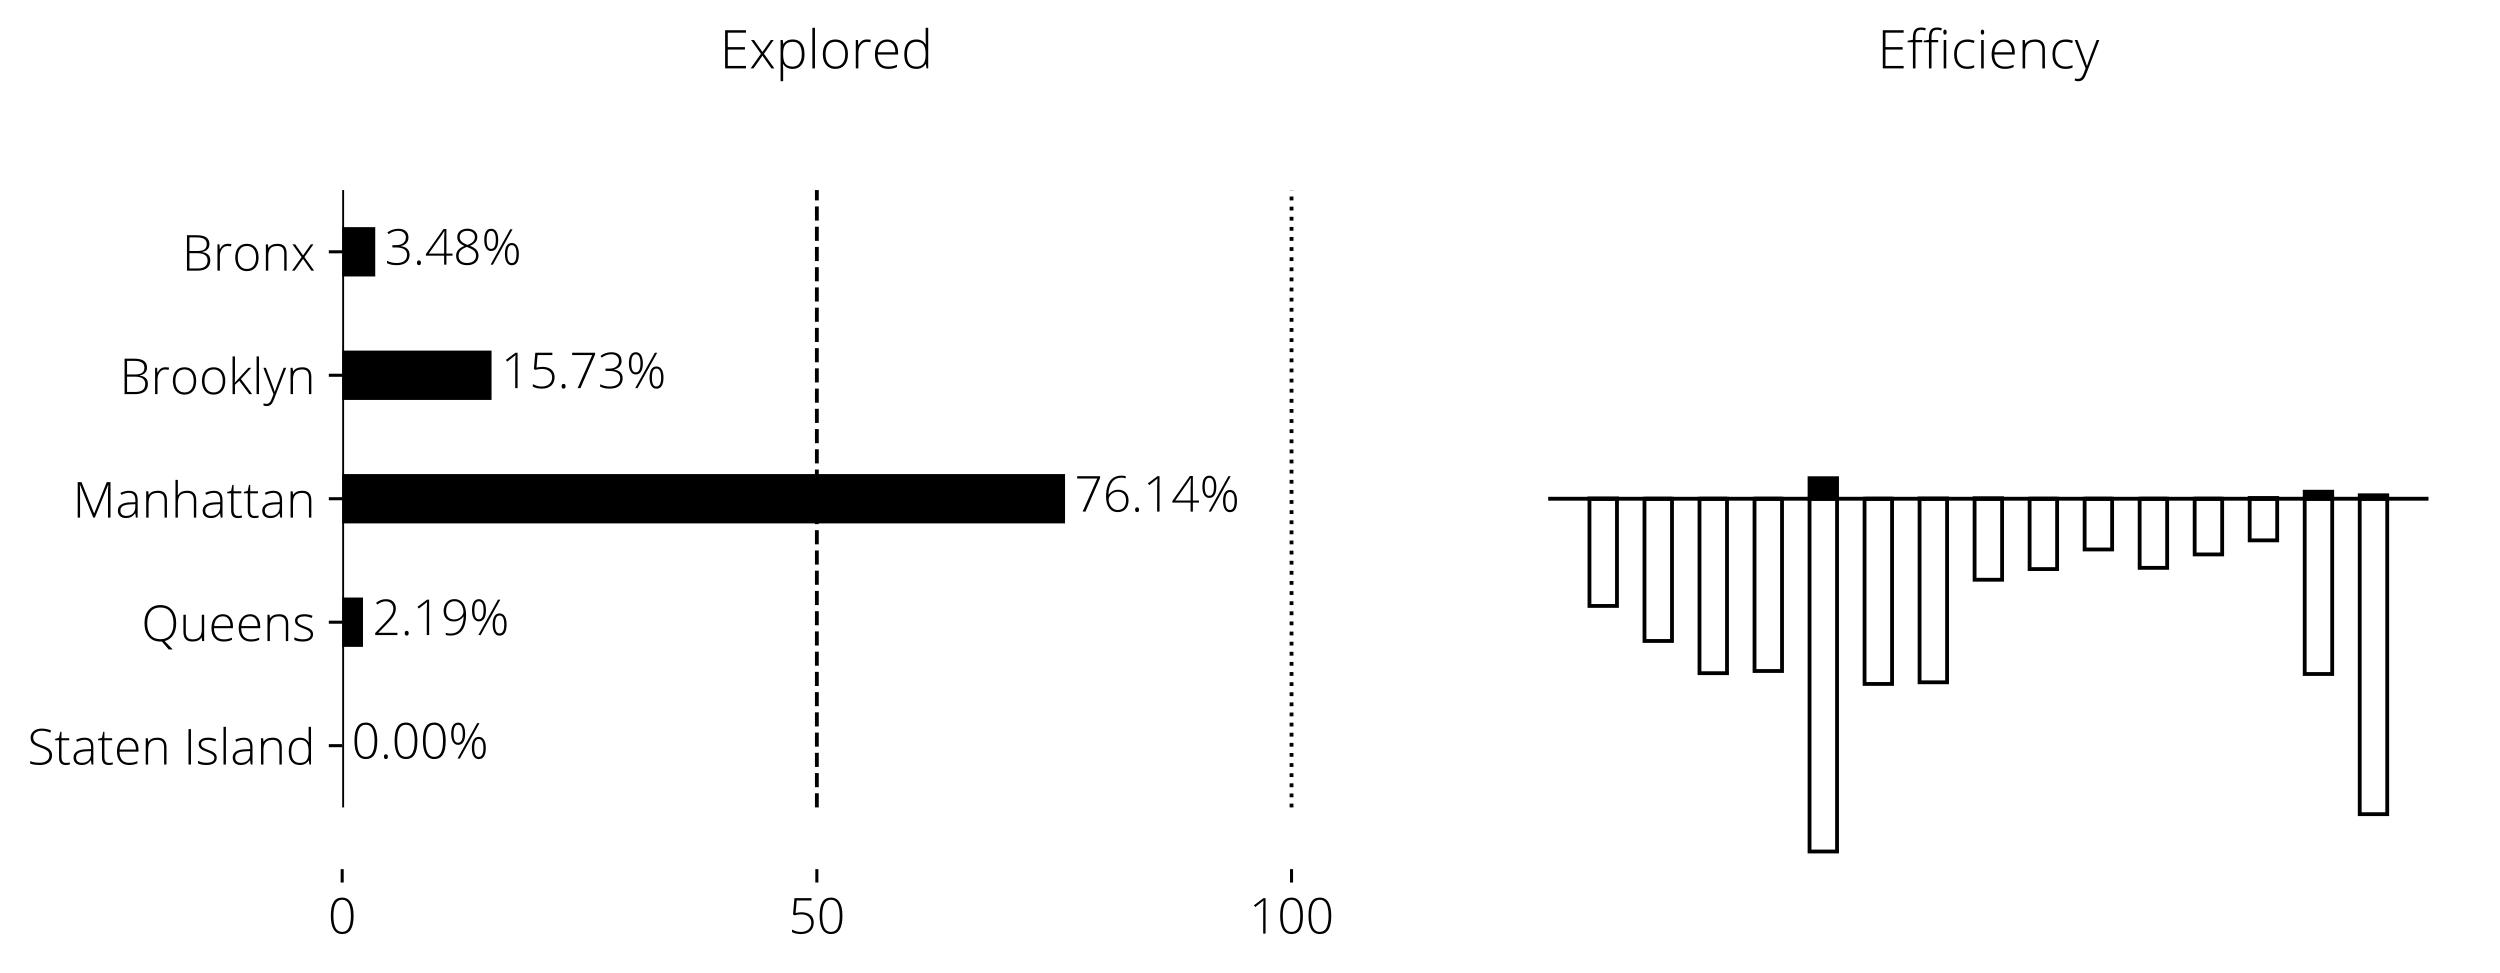
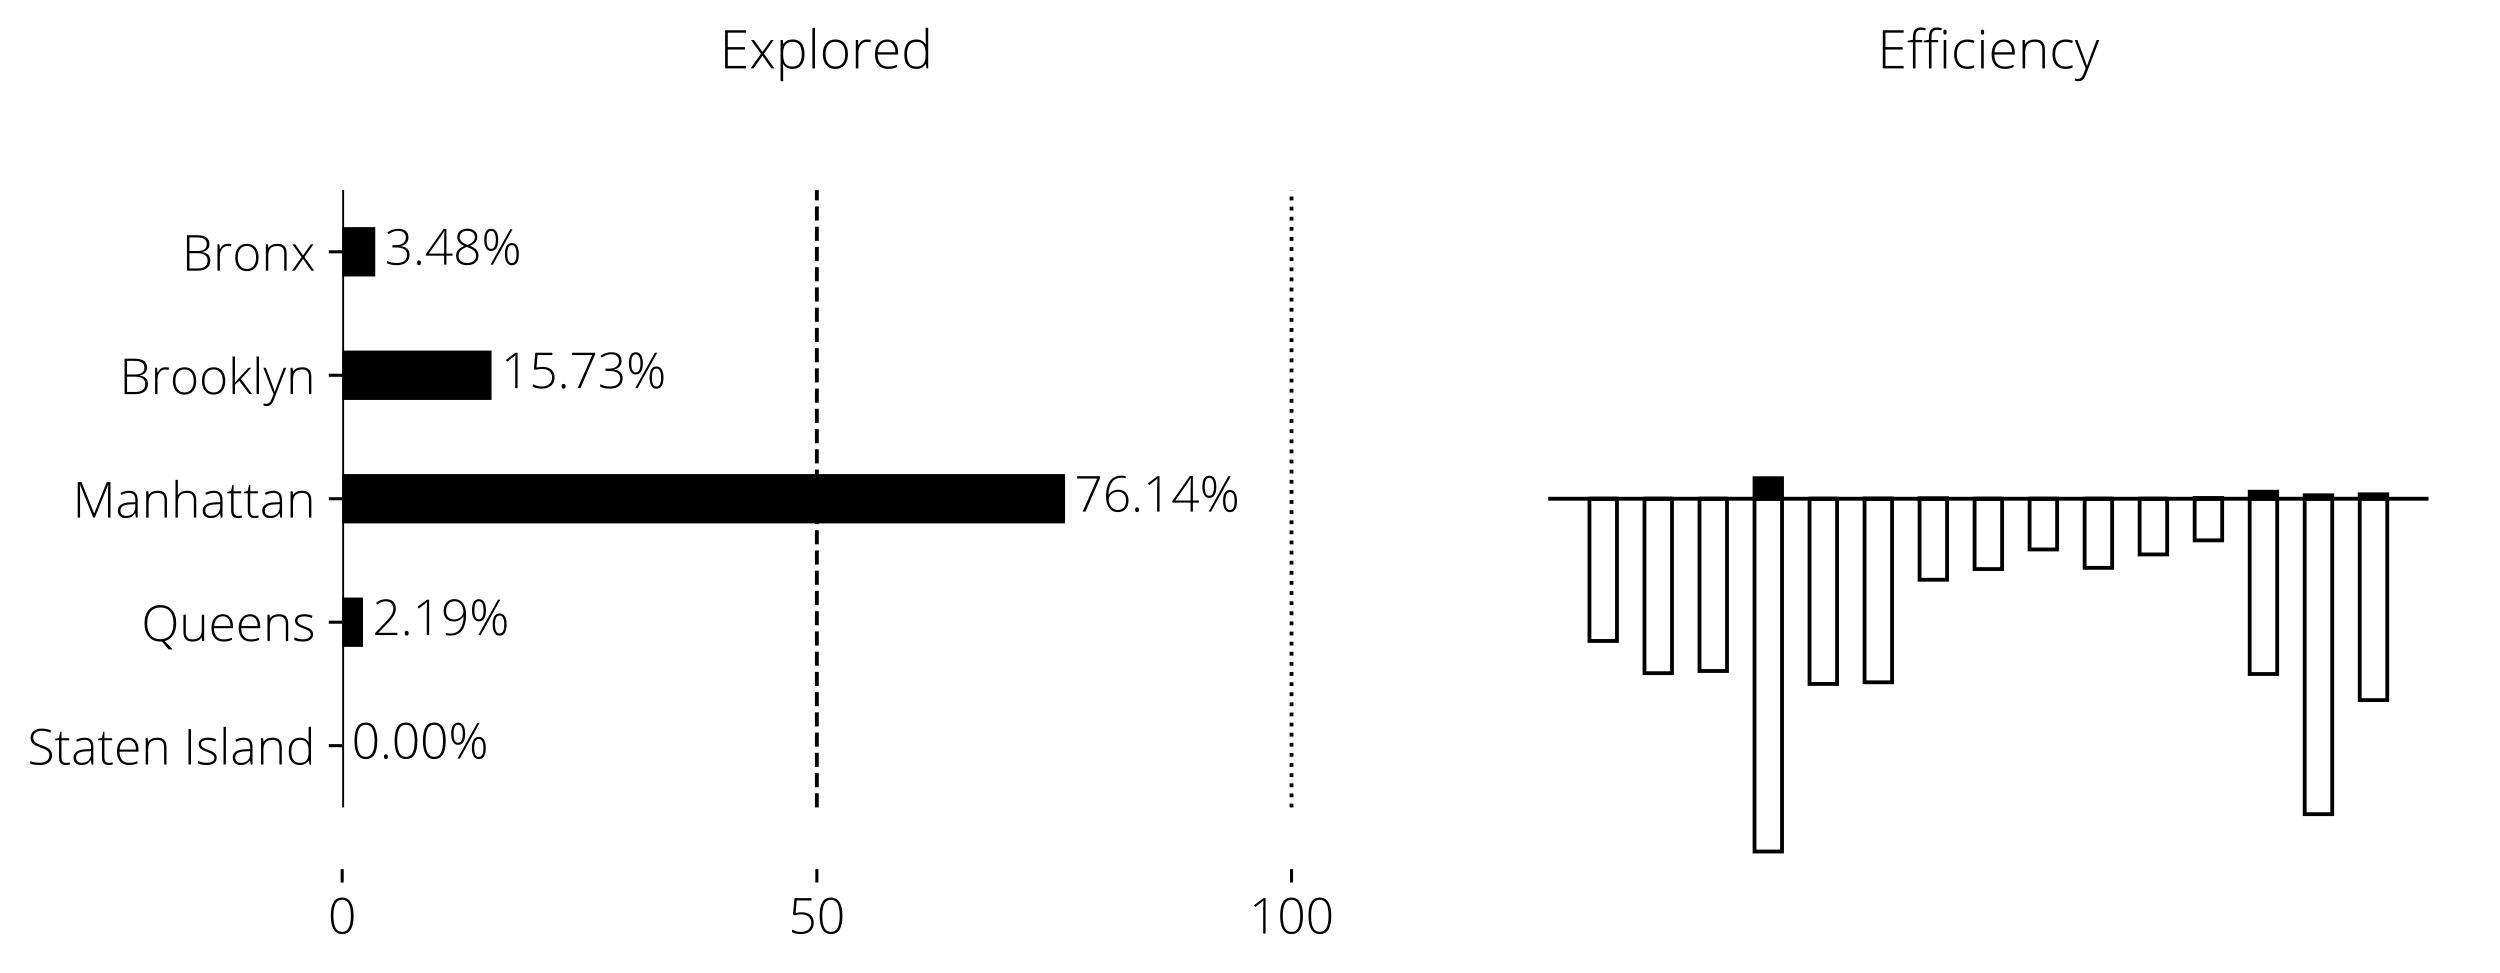
<svg xmlns="http://www.w3.org/2000/svg" xmlns:xlink="http://www.w3.org/1999/xlink" width="654.828pt" height="254.856pt" viewBox="0 0 654.828 254.856" version="1.1">
  <defs>
    <style type="text/css">*{stroke-linejoin: round; stroke-linecap: butt}</style>
  </defs>
  <g id="figure_1">
    <g id="patch_1">
      <path d="M 0 254.856  L 654.828 254.856  L 654.828 0  L 0 0  z " style="fill: #ffffff" />
    </g>
    <g id="axes_1">
      <g id="patch_2">
        <path d="M 89.628 227.654  L 343.265 227.654  L 343.265 33.614  L 89.628 33.614  L 89.628 227.654  z " style="fill: none" />
      </g>
      <g id="patch_3">
-         <path d="M 89.628 201.782  L 89.628 201.782  L 89.628 188.846  L 89.628 188.846  z " clip-path="url(#pae22fd25ea)" />
+         <path d="M 89.628 201.782  L 89.628 201.782  L 89.628 188.846  L 89.628 188.846  z " clip-path="url(#pd39566f7cb)" />
      </g>
      <g id="patch_4">
-         <path d="M 89.628 169.442  L 95.077 169.442  L 95.077 156.506  L 89.628 156.506  z " clip-path="url(#pae22fd25ea)" />
+         <path d="M 89.628 169.442  L 95.077 169.442  L 95.077 156.506  L 89.628 156.506  z " clip-path="url(#pd39566f7cb)" />
      </g>
      <g id="patch_5">
-         <path d="M 89.628 137.102  L 278.967 137.102  L 278.967 124.166  L 89.628 124.166  z " clip-path="url(#pae22fd25ea)" />
+         <path d="M 89.628 137.102  L 278.967 137.102  L 278.967 124.166  L 89.628 124.166  z " clip-path="url(#pd39566f7cb)" />
      </g>
      <g id="patch_6">
-         <path d="M 89.628 104.762  L 128.753 104.762  L 128.753 91.826  L 89.628 91.826  z " clip-path="url(#pae22fd25ea)" />
+         <path d="M 89.628 104.762  L 128.753 104.762  L 128.753 91.826  L 89.628 91.826  z " clip-path="url(#pd39566f7cb)" />
      </g>
      <g id="patch_7">
-         <path d="M 89.628 72.422  L 98.287 72.422  L 98.287 59.486  L 89.628 59.486  z " clip-path="url(#pae22fd25ea)" />
+         <path d="M 89.628 72.422  L 98.287 72.422  L 98.287 59.486  L 89.628 59.486  z " clip-path="url(#pd39566f7cb)" />
      </g>
      <g id="matplotlib.axis_1">
        <g id="xtick_1">
          <g id="line2d_1">
            <defs>
-               <path id="m6c4ba4d6b8" d="M 0 0  L 0 3.5  " style="stroke: #000000; stroke-width: 0.8" />
+               <path id="m002155ffa2" d="M 0 0  L 0 3.5  " style="stroke: #000000; stroke-width: 0.8" />
            </defs>
            <g>
-               <use xlink:href="#m6c4ba4d6b8" x="89.628" y="227.654" style="stroke: #000000; stroke-width: 0.8" />
+               <use xlink:href="#m002155ffa2" x="89.628" y="227.654" style="stroke: #000000; stroke-width: 0.8" />
            </g>
          </g>
          <g id="text_1">
            <g transform="translate(85.91836 244.5322) scale(0.13 -0.13)">
              <defs>
                <path id="OpenSans-Light-30" d="M 3297 2297  Q 3297 1094 2930 515  Q 2563 -63 1819 -63  Q 1103 -63 731 532  Q 359 1128 359 2297  Q 359 3491 720 4066  Q 1081 4641 1819 4641  Q 2541 4641 2919 4045  Q 3297 3450 3297 2297  z M 697 2297  Q 697 1234 975 726  Q 1253 219 1819 219  Q 2409 219 2679 744  Q 2950 1269 2950 2297  Q 2950 3309 2679 3834  Q 2409 4359 1819 4359  Q 1228 4359 962 3834  Q 697 3309 697 2297  z " transform="scale(0.015625)" />
              </defs>
              <use xlink:href="#OpenSans-Light-30" />
            </g>
          </g>
        </g>
        <g id="xtick_2">
          <g id="line2d_2">
            <g>
-               <use xlink:href="#m6c4ba4d6b8" x="213.96" y="227.654" style="stroke: #000000; stroke-width: 0.8" />
+               <use xlink:href="#m002155ffa2" x="213.96" y="227.654" style="stroke: #000000; stroke-width: 0.8" />
            </g>
          </g>
          <g id="text_2">
            <g transform="translate(206.5398 244.5322) scale(0.13 -0.13)">
              <defs>
                <path id="OpenSans-Light-35" d="M 1678 2747  Q 2409 2747 2829 2394  Q 3250 2041 3250 1422  Q 3250 719 2812 328  Q 2375 -63 1606 -63  Q 1266 -63 959 4  Q 653 72 447 197  L 447 519  Q 784 347 1046 280  Q 1309 213 1606 213  Q 2206 213 2568 530  Q 2931 847 2931 1388  Q 2931 1897 2578 2187  Q 2225 2478 1619 2478  Q 1213 2478 769 2356  L 581 2478  L 763 4569  L 2963 4569  L 2963 4269  L 1056 4269  L 916 2656  Q 1403 2747 1678 2747  z " transform="scale(0.015625)" />
              </defs>
              <use xlink:href="#OpenSans-Light-35" />
              <use xlink:href="#OpenSans-Light-30" x="57.08" />
            </g>
          </g>
        </g>
        <g id="xtick_3">
          <g id="line2d_3">
            <g>
-               <use xlink:href="#m6c4ba4d6b8" x="338.292" y="227.654" style="stroke: #000000; stroke-width: 0.8" />
+               <use xlink:href="#m002155ffa2" x="338.292" y="227.654" style="stroke: #000000; stroke-width: 0.8" />
            </g>
          </g>
          <g id="text_3">
            <g transform="translate(327.1613 244.5322) scale(0.13 -0.13)">
              <defs>
                <path id="OpenSans-Light-31" d="M 2131 0  L 1825 0  L 1825 3328  Q 1825 3781 1863 4269  Q 1816 4222 1766 4178  Q 1716 4134 800 3419  L 622 3641  L 1863 4569  L 2131 4569  L 2131 0  z " transform="scale(0.015625)" />
              </defs>
              <use xlink:href="#OpenSans-Light-31" />
              <use xlink:href="#OpenSans-Light-30" x="57.08" />
              <use xlink:href="#OpenSans-Light-30" x="114.16" />
            </g>
          </g>
        </g>
      </g>
      <g id="matplotlib.axis_2">
        <g id="ytick_1">
          <g id="line2d_4">
            <defs>
-               <path id="mdbd33f1c77" d="M 0 0  L -3.5 0  " style="stroke: #000000; stroke-width: 0.8" />
+               <path id="m4d8a919280" d="M 0 0  L -3.5 0  " style="stroke: #000000; stroke-width: 0.8" />
            </defs>
            <g>
-               <use xlink:href="#mdbd33f1c77" x="89.628" y="195.314" style="stroke: #000000; stroke-width: 0.8" />
+               <use xlink:href="#m4d8a919280" x="89.628" y="195.314" style="stroke: #000000; stroke-width: 0.8" />
            </g>
          </g>
          <g id="text_4">
            <g transform="translate(7.2 200.2532) scale(0.13 -0.13)">
              <defs>
                <path id="OpenSans-Light-53" d="M 3169 1178  Q 3169 606 2748 271  Q 2328 -63 1631 -63  Q 794 -63 347 122  L 347 441  Q 841 231 1606 231  Q 2169 231 2498 489  Q 2828 747 2828 1166  Q 2828 1425 2718 1595  Q 2609 1766 2362 1906  Q 2116 2047 1638 2209  Q 938 2450 670 2729  Q 403 3009 403 3475  Q 403 3988 804 4311  Q 1206 4634 1838 4634  Q 2481 4634 3047 4391  L 2931 4116  Q 2363 4353 1844 4353  Q 1338 4353 1038 4118  Q 738 3884 738 3481  Q 738 3228 830 3065  Q 922 2903 1131 2773  Q 1341 2644 1850 2463  Q 2384 2278 2653 2104  Q 2922 1931 3045 1711  Q 3169 1491 3169 1178  z " transform="scale(0.015625)" />
                <path id="OpenSans-Light-74" d="M 1466 213  Q 1759 213 1978 263  L 1978 13  Q 1753 -63 1459 -63  Q 1009 -63 795 178  Q 581 419 581 934  L 581 3128  L 78 3128  L 78 3309  L 581 3450  L 738 4219  L 897 4219  L 897 3397  L 1894 3397  L 1894 3128  L 897 3128  L 897 978  Q 897 588 1034 400  Q 1172 213 1466 213  z " transform="scale(0.015625)" />
                <path id="OpenSans-Light-61" d="M 2631 0  L 2553 538  L 2528 538  Q 2272 209 2001 73  Q 1731 -63 1363 -63  Q 863 -63 584 193  Q 306 450 306 903  Q 306 1400 720 1675  Q 1134 1950 1919 1966  L 2566 1984  L 2566 2209  Q 2566 2694 2369 2941  Q 2172 3188 1734 3188  Q 1263 3188 756 2925  L 641 3194  Q 1200 3456 1747 3456  Q 2306 3456 2582 3165  Q 2859 2875 2859 2259  L 2859 0  L 2631 0  z M 1381 219  Q 1925 219 2239 530  Q 2553 841 2553 1394  L 2553 1728  L 1959 1703  Q 1244 1669 939 1480  Q 634 1291 634 891  Q 634 572 829 395  Q 1025 219 1381 219  z " transform="scale(0.015625)" />
                <path id="OpenSans-Light-65" d="M 1941 -63  Q 1200 -63 786 393  Q 372 850 372 1672  Q 372 2484 772 2973  Q 1172 3463 1850 3463  Q 2450 3463 2797 3044  Q 3144 2625 3144 1906  L 3144 1656  L 697 1656  Q 703 956 1023 587  Q 1344 219 1941 219  Q 2231 219 2451 259  Q 2672 300 3009 434  L 3009 153  Q 2722 28 2478 -17  Q 2234 -63 1941 -63  z M 1850 3188  Q 1359 3188 1062 2864  Q 766 2541 716 1931  L 2816 1931  Q 2816 2522 2559 2855  Q 2303 3188 1850 3188  z " transform="scale(0.015625)" />
                <path id="OpenSans-Light-6e" d="M 2938 0  L 2938 2203  Q 2938 2716 2722 2948  Q 2506 3181 2053 3181  Q 1444 3181 1161 2873  Q 878 2566 878 1875  L 878 0  L 569 0  L 569 3397  L 831 3397  L 891 2931  L 909 2931  Q 1241 3463 2088 3463  Q 3244 3463 3244 2222  L 3244 0  L 2938 0  z " transform="scale(0.015625)" />
                <path id="OpenSans-Light-20" transform="scale(0.015625)" />
                <path id="OpenSans-Light-49" d="M 647 0  L 647 4569  L 966 4569  L 966 0  L 647 0  z " transform="scale(0.015625)" />
                <path id="OpenSans-Light-73" d="M 2675 884  Q 2675 428 2328 182  Q 1981 -63 1344 -63  Q 663 -63 263 147  L 263 481  Q 775 225 1344 225  Q 1847 225 2108 392  Q 2369 559 2369 838  Q 2369 1094 2161 1269  Q 1953 1444 1478 1613  Q 969 1797 762 1930  Q 556 2063 451 2230  Q 347 2397 347 2638  Q 347 3019 667 3241  Q 988 3463 1563 3463  Q 2113 3463 2606 3256  L 2491 2975  Q 1991 3181 1563 3181  Q 1147 3181 903 3043  Q 659 2906 659 2663  Q 659 2397 848 2237  Q 1038 2078 1588 1881  Q 2047 1716 2256 1583  Q 2466 1450 2570 1281  Q 2675 1113 2675 884  z " transform="scale(0.015625)" />
                <path id="OpenSans-Light-6c" d="M 878 0  L 569 0  L 569 4863  L 878 4863  L 878 0  z " transform="scale(0.015625)" />
                <path id="OpenSans-Light-64" d="M 1813 3463  Q 2181 3463 2450 3328  Q 2719 3194 2931 2869  L 2950 2869  Q 2931 3263 2931 3641  L 2931 4863  L 3238 4863  L 3238 0  L 3034 0  L 2956 519  L 2931 519  Q 2544 -63 1819 -63  Q 1116 -63 744 375  Q 372 813 372 1650  Q 372 2531 740 2997  Q 1109 3463 1813 3463  z M 1813 3181  Q 1256 3181 976 2790  Q 697 2400 697 1656  Q 697 213 1819 213  Q 2394 213 2662 547  Q 2931 881 2931 1650  L 2931 1703  Q 2931 2491 2667 2836  Q 2403 3181 1813 3181  z " transform="scale(0.015625)" />
              </defs>
              <use xlink:href="#OpenSans-Light-53" />
              <use xlink:href="#OpenSans-Light-74" x="54.492" />
              <use xlink:href="#OpenSans-Light-61" x="87.988" />
              <use xlink:href="#OpenSans-Light-74" x="140.967" />
              <use xlink:href="#OpenSans-Light-65" x="174.463" />
              <use xlink:href="#OpenSans-Light-6e" x="229.346" />
              <use xlink:href="#OpenSans-Light-20" x="288.33" />
              <use xlink:href="#OpenSans-Light-49" x="314.307" />
              <use xlink:href="#OpenSans-Light-73" x="339.502" />
              <use xlink:href="#OpenSans-Light-6c" x="386.084" />
              <use xlink:href="#OpenSans-Light-61" x="408.691" />
              <use xlink:href="#OpenSans-Light-6e" x="461.67" />
              <use xlink:href="#OpenSans-Light-64" x="520.654" />
            </g>
          </g>
        </g>
        <g id="ytick_2">
          <g id="line2d_5">
            <g>
-               <use xlink:href="#mdbd33f1c77" x="89.628" y="162.974" style="stroke: #000000; stroke-width: 0.8" />
+               <use xlink:href="#m4d8a919280" x="89.628" y="162.974" style="stroke: #000000; stroke-width: 0.8" />
            </g>
          </g>
          <g id="text_5">
            <g transform="translate(37.03094 167.9132) scale(0.13 -0.13)">
              <defs>
                <path id="OpenSans-Light-51" d="M 4488 2291  Q 4488 1372 4094 770  Q 3700 169 3003 0  L 4044 -1088  L 3525 -1088  L 2644 -56  L 2541 -63  L 2444 -63  Q 1491 -63 947 570  Q 403 1203 403 2297  Q 403 3388 951 4014  Q 1500 4641 2450 4641  Q 3406 4641 3947 4011  Q 4488 3381 4488 2291  z M 750 2291  Q 750 1309 1187 773  Q 1625 238 2444 238  Q 3269 238 3705 769  Q 4141 1300 4141 2291  Q 4141 3278 3705 3804  Q 3269 4331 2450 4331  Q 1634 4331 1192 3800  Q 750 3269 750 2291  z " transform="scale(0.015625)" />
                <path id="OpenSans-Light-75" d="M 838 3397  L 838 1197  Q 838 684 1053 451  Q 1269 219 1722 219  Q 2328 219 2614 525  Q 2900 831 2900 1522  L 2900 3397  L 3206 3397  L 3206 0  L 2944 0  L 2888 469  L 2869 469  Q 2538 -63 1691 -63  Q 531 -63 531 1178  L 531 3397  L 838 3397  z " transform="scale(0.015625)" />
              </defs>
              <use xlink:href="#OpenSans-Light-51" />
              <use xlink:href="#OpenSans-Light-75" x="76.416" />
              <use xlink:href="#OpenSans-Light-65" x="135.4" />
              <use xlink:href="#OpenSans-Light-65" x="190.283" />
              <use xlink:href="#OpenSans-Light-6e" x="245.166" />
              <use xlink:href="#OpenSans-Light-73" x="304.15" />
            </g>
          </g>
        </g>
        <g id="ytick_3">
          <g id="line2d_6">
            <g>
-               <use xlink:href="#mdbd33f1c77" x="89.628" y="130.634" style="stroke: #000000; stroke-width: 0.8" />
+               <use xlink:href="#m4d8a919280" x="89.628" y="130.634" style="stroke: #000000; stroke-width: 0.8" />
            </g>
          </g>
          <g id="text_6">
            <g transform="translate(19.03406 135.5732) scale(0.13 -0.13)">
              <defs>
                <path id="OpenSans-Light-4d" d="M 2656 0  L 953 4219  L 928 4219  Q 953 3831 953 3425  L 953 0  L 647 0  L 647 4569  L 1141 4569  L 2759 550  L 2778 550  L 4397 4569  L 4878 4569  L 4878 0  L 4556 0  L 4556 3463  Q 4556 3825 4594 4213  L 4569 4213  L 2859 0  L 2656 0  z " transform="scale(0.015625)" />
                <path id="OpenSans-Light-68" d="M 2938 0  L 2938 2203  Q 2938 2716 2722 2948  Q 2506 3181 2053 3181  Q 1444 3181 1161 2873  Q 878 2566 878 1875  L 878 0  L 569 0  L 569 4863  L 878 4863  L 878 3316  L 863 2881  L 884 2881  Q 1075 3188 1365 3325  Q 1656 3463 2088 3463  Q 3244 3463 3244 2222  L 3244 0  L 2938 0  z " transform="scale(0.015625)" />
              </defs>
              <use xlink:href="#OpenSans-Light-4d" />
              <use xlink:href="#OpenSans-Light-61" x="86.279" />
              <use xlink:href="#OpenSans-Light-6e" x="139.258" />
              <use xlink:href="#OpenSans-Light-68" x="198.242" />
              <use xlink:href="#OpenSans-Light-61" x="257.227" />
              <use xlink:href="#OpenSans-Light-74" x="310.205" />
              <use xlink:href="#OpenSans-Light-74" x="343.701" />
              <use xlink:href="#OpenSans-Light-61" x="377.197" />
              <use xlink:href="#OpenSans-Light-6e" x="430.176" />
            </g>
          </g>
        </g>
        <g id="ytick_4">
          <g id="line2d_7">
            <g>
-               <use xlink:href="#mdbd33f1c77" x="89.628" y="98.294" style="stroke: #000000; stroke-width: 0.8" />
+               <use xlink:href="#m4d8a919280" x="89.628" y="98.294" style="stroke: #000000; stroke-width: 0.8" />
            </g>
          </g>
          <g id="text_7">
            <g transform="translate(31.31703 103.2332) scale(0.13 -0.13)">
              <defs>
                <path id="OpenSans-Light-42" d="M 647 4569  L 1900 4569  Q 2747 4569 3144 4281  Q 3541 3994 3541 3413  Q 3541 3016 3298 2752  Q 3056 2488 2591 2413  L 2591 2394  Q 3138 2313 3395 2048  Q 3653 1784 3653 1313  Q 3653 681 3234 340  Q 2816 0 2047 0  L 647 0  L 647 4569  z M 966 2534  L 1972 2534  Q 2616 2534 2908 2748  Q 3200 2963 3200 3419  Q 3200 3875 2870 4081  Q 2541 4288 1888 4288  L 966 4288  L 966 2534  z M 966 2253  L 966 281  L 2041 281  Q 3309 281 3309 1313  Q 3309 2253 1972 2253  L 966 2253  z " transform="scale(0.015625)" />
                <path id="OpenSans-Light-72" d="M 1906 3463  Q 2122 3463 2369 3419  L 2309 3122  Q 2097 3175 1869 3175  Q 1434 3175 1156 2806  Q 878 2438 878 1875  L 878 0  L 569 0  L 569 3397  L 831 3397  L 863 2784  L 884 2784  Q 1094 3159 1331 3311  Q 1569 3463 1906 3463  z " transform="scale(0.015625)" />
                <path id="OpenSans-Light-6f" d="M 3378 1703  Q 3378 872 2975 404  Q 2572 -63 1863 -63  Q 1416 -63 1075 153  Q 734 369 553 772  Q 372 1175 372 1703  Q 372 2534 775 2998  Q 1178 3463 1881 3463  Q 2581 3463 2979 2992  Q 3378 2522 3378 1703  z M 697 1703  Q 697 1003 1005 611  Q 1313 219 1875 219  Q 2438 219 2745 611  Q 3053 1003 3053 1703  Q 3053 2406 2742 2793  Q 2431 3181 1869 3181  Q 1306 3181 1001 2795  Q 697 2409 697 1703  z " transform="scale(0.015625)" />
                <path id="OpenSans-Light-6b" d="M 872 1491  L 2606 3397  L 2981 3397  L 1644 1947  L 3097 0  L 2725 0  L 1434 1716  L 878 1209  L 878 0  L 569 0  L 569 4863  L 878 4863  L 878 2425  L 856 1491  L 872 1491  z " transform="scale(0.015625)" />
                <path id="OpenSans-Light-79" d="M 0 3397  L 319 3397  L 1038 1491  Q 1366 613 1453 306  L 1472 306  Q 1603 709 1900 1509  L 2619 3397  L 2938 3397  L 1416 -550  Q 1231 -1031 1106 -1200  Q 981 -1369 814 -1453  Q 647 -1538 409 -1538  Q 231 -1538 13 -1472  L 13 -1203  Q 194 -1253 403 -1253  Q 563 -1253 684 -1178  Q 806 -1103 904 -945  Q 1003 -788 1133 -445  Q 1263 -103 1300 0  L 0 3397  z " transform="scale(0.015625)" />
              </defs>
              <use xlink:href="#OpenSans-Light-42" />
              <use xlink:href="#OpenSans-Light-72" x="62.695" />
              <use xlink:href="#OpenSans-Light-6f" x="101.611" />
              <use xlink:href="#OpenSans-Light-6f" x="160.205" />
              <use xlink:href="#OpenSans-Light-6b" x="218.799" />
              <use xlink:href="#OpenSans-Light-6c" x="267.188" />
              <use xlink:href="#OpenSans-Light-79" x="289.795" />
              <use xlink:href="#OpenSans-Light-6e" x="335.693" />
            </g>
          </g>
        </g>
        <g id="ytick_5">
          <g id="line2d_8">
            <g>
-               <use xlink:href="#mdbd33f1c77" x="89.628" y="65.954" style="stroke: #000000; stroke-width: 0.8" />
+               <use xlink:href="#m4d8a919280" x="89.628" y="65.954" style="stroke: #000000; stroke-width: 0.8" />
            </g>
          </g>
          <g id="text_8">
            <g transform="translate(47.65641 70.89317) scale(0.13 -0.13)">
              <defs>
                <path id="OpenSans-Light-78" d="M 1403 1747  L 219 3397  L 575 3397  L 1588 1966  L 2591 3397  L 2931 3397  L 1766 1747  L 3016 0  L 2656 0  L 1588 1516  L 513 0  L 172 0  L 1403 1747  z " transform="scale(0.015625)" />
              </defs>
              <use xlink:href="#OpenSans-Light-42" />
              <use xlink:href="#OpenSans-Light-72" x="62.695" />
              <use xlink:href="#OpenSans-Light-6f" x="101.611" />
              <use xlink:href="#OpenSans-Light-6e" x="160.205" />
              <use xlink:href="#OpenSans-Light-78" x="219.189" />
            </g>
          </g>
        </g>
      </g>
      <g id="LineCollection_1">
-         <path d="M 89.628 211.484  L 89.628 49.784  " clip-path="url(#pae22fd25ea)" style="fill: none; stroke: #000000" />
+         <path d="M 89.628 211.484  L 89.628 49.784  " clip-path="url(#pd39566f7cb)" style="fill: none; stroke: #000000" />
      </g>
      <g id="LineCollection_2">
-         <path d="M 213.96 211.484  L 213.96 49.784  " clip-path="url(#pae22fd25ea)" style="fill: none; stroke-dasharray: 3.7,1.6; stroke-dashoffset: 0; stroke: #000000" />
+         <path d="M 213.96 211.484  L 213.96 49.784  " clip-path="url(#pd39566f7cb)" style="fill: none; stroke-dasharray: 3.7,1.6; stroke-dashoffset: 0; stroke: #000000" />
      </g>
      <g id="LineCollection_3">
-         <path d="M 338.292 211.484  L 338.292 49.784  " clip-path="url(#pae22fd25ea)" style="fill: none; stroke-dasharray: 1,1.65; stroke-dashoffset: 0; stroke: #000000" />
+         <path d="M 338.292 211.484  L 338.292 49.784  " clip-path="url(#pd39566f7cb)" style="fill: none; stroke-dasharray: 1,1.65; stroke-dashoffset: 0; stroke: #000000" />
      </g>
      <g id="text_9">
        <g transform="translate(92.11507 198.6911) scale(0.13 -0.13)">
          <defs>
            <path id="OpenSans-Light-2e" d="M 506 244  Q 506 550 756 550  Q 1013 550 1013 244  Q 1013 -63 756 -63  Q 506 -63 506 244  z " transform="scale(0.015625)" />
            <path id="OpenSans-Light-25" d="M 659 3206  Q 659 2625 800 2333  Q 941 2041 1241 2041  Q 1844 2041 1844 3206  Q 1844 3781 1689 4070  Q 1534 4359 1241 4359  Q 941 4359 800 4070  Q 659 3781 659 3206  z M 2150 3206  Q 2150 2500 1915 2133  Q 1681 1766 1241 1766  Q 825 1766 589 2142  Q 353 2519 353 3206  Q 353 3903 578 4268  Q 803 4634 1241 4634  Q 1675 4634 1912 4257  Q 2150 3881 2150 3206  z M 3322 1369  Q 3322 791 3462 502  Q 3603 213 3903 213  Q 4506 213 4506 1369  Q 4506 2522 3903 2522  Q 3603 2522 3462 2236  Q 3322 1950 3322 1369  z M 4813 1369  Q 4813 663 4581 295  Q 4350 -72 3909 -72  Q 3484 -72 3250 308  Q 3016 688 3016 1369  Q 3016 2072 3245 2434  Q 3475 2797 3909 2797  Q 4338 2797 4575 2422  Q 4813 2047 4813 1369  z M 4000 4569  L 1466 0  L 1166 0  L 3700 4569  L 4000 4569  z " transform="scale(0.015625)" />
          </defs>
          <use xlink:href="#OpenSans-Light-30" />
          <use xlink:href="#OpenSans-Light-2e" x="57.08" />
          <use xlink:href="#OpenSans-Light-30" x="80.859" />
          <use xlink:href="#OpenSans-Light-30" x="137.939" />
          <use xlink:href="#OpenSans-Light-25" x="195.02" />
        </g>
      </g>
      <g id="text_10">
        <g transform="translate(97.5641 166.3511) scale(0.13 -0.13)">
          <defs>
            <path id="OpenSans-Light-32" d="M 3213 0  L 353 0  L 353 275  L 1569 1544  Q 2081 2075 2287 2356  Q 2494 2638 2591 2894  Q 2688 3150 2688 3431  Q 2688 3841 2419 4097  Q 2150 4353 1722 4353  Q 1150 4353 628 3938  L 459 4153  Q 1031 4634 1728 4634  Q 2325 4634 2667 4315  Q 3009 3997 3009 3438  Q 3009 2984 2779 2561  Q 2550 2138 1941 1516  L 769 313  L 769 300  L 3213 300  L 3213 0  z " transform="scale(0.015625)" />
            <path id="OpenSans-Light-39" d="M 3238 2631  Q 3238 1731 3002 1125  Q 2766 519 2314 228  Q 1863 -63 1222 -63  Q 897 -63 622 19  L 622 288  Q 756 244 945 220  Q 1134 197 1234 197  Q 2006 197 2443 755  Q 2881 1313 2931 2381  L 2894 2381  Q 2666 2081 2350 1920  Q 2034 1759 1691 1759  Q 1056 1759 701 2109  Q 347 2459 347 3103  Q 347 3791 736 4216  Q 1125 4641 1747 4641  Q 2197 4641 2534 4405  Q 2872 4169 3055 3712  Q 3238 3256 3238 2631  z M 1747 4366  Q 1253 4366 959 4033  Q 666 3700 666 3122  Q 666 2578 937 2297  Q 1209 2016 1716 2016  Q 2031 2016 2304 2156  Q 2578 2297 2739 2530  Q 2900 2763 2900 3003  Q 2900 3369 2754 3687  Q 2609 4006 2348 4186  Q 2088 4366 1747 4366  z " transform="scale(0.015625)" />
          </defs>
          <use xlink:href="#OpenSans-Light-32" />
          <use xlink:href="#OpenSans-Light-2e" x="57.08" />
          <use xlink:href="#OpenSans-Light-31" x="80.859" />
          <use xlink:href="#OpenSans-Light-39" x="137.939" />
          <use xlink:href="#OpenSans-Light-25" x="195.02" />
        </g>
      </g>
      <g id="text_11">
        <g transform="translate(281.4537 134.0111) scale(0.13 -0.13)">
          <defs>
            <path id="OpenSans-Light-37" d="M 1044 0  L 2925 4269  L 341 4269  L 341 4569  L 3297 4569  L 3297 4341  L 1409 0  L 1044 0  z " transform="scale(0.015625)" />
            <path id="OpenSans-Light-36" d="M 409 1947  Q 409 2838 651 3445  Q 894 4053 1339 4347  Q 1784 4641 2413 4641  Q 2706 4641 2950 4569  L 2950 4294  Q 2722 4378 2400 4378  Q 1628 4378 1198 3822  Q 769 3266 716 2203  L 756 2203  Q 994 2509 1300 2665  Q 1606 2822 1947 2822  Q 2588 2822 2948 2456  Q 3309 2091 3309 1447  Q 3309 747 2929 342  Q 2550 -63 1906 -63  Q 1213 -63 811 467  Q 409 997 409 1947  z M 1906 213  Q 2419 213 2703 534  Q 2988 856 2988 1453  Q 2988 1978 2706 2272  Q 2425 2566 1941 2566  Q 1622 2566 1348 2425  Q 1075 2284 912 2051  Q 750 1819 750 1575  Q 750 1228 904 908  Q 1059 588 1323 400  Q 1588 213 1906 213  z " transform="scale(0.015625)" />
            <path id="OpenSans-Light-34" d="M 3566 1166  L 2778 1166  L 2778 0  L 2484 0  L 2484 1166  L 134 1166  L 134 1375  L 2400 4594  L 2778 4594  L 2778 1434  L 3566 1434  L 3566 1166  z M 2484 1434  L 2484 2741  Q 2484 3684 2528 4325  L 2503 4325  Q 2441 4209 2119 3738  L 506 1434  L 2484 1434  z " transform="scale(0.015625)" />
          </defs>
          <use xlink:href="#OpenSans-Light-37" />
          <use xlink:href="#OpenSans-Light-36" x="57.08" />
          <use xlink:href="#OpenSans-Light-2e" x="114.16" />
          <use xlink:href="#OpenSans-Light-31" x="137.939" />
          <use xlink:href="#OpenSans-Light-34" x="195.02" />
          <use xlink:href="#OpenSans-Light-25" x="252.1" />
        </g>
      </g>
      <g id="text_12">
        <g transform="translate(131.2399 101.6711) scale(0.13 -0.13)">
          <defs>
            <path id="OpenSans-Light-33" d="M 3059 3494  Q 3059 3069 2792 2778  Q 2525 2488 2075 2406  L 2075 2388  Q 2625 2319 2912 2037  Q 3200 1756 3200 1281  Q 3200 641 2764 289  Q 2328 -63 1509 -63  Q 813 -63 294 197  L 294 506  Q 556 369 882 291  Q 1209 213 1497 213  Q 2188 213 2534 492  Q 2881 772 2881 1281  Q 2881 1734 2526 1978  Q 2172 2222 1484 2222  L 991 2222  L 991 2522  L 1491 2522  Q 2059 2522 2392 2792  Q 2725 3063 2725 3525  Q 2725 3906 2454 4136  Q 2184 4366 1747 4366  Q 1406 4366 1125 4270  Q 844 4175 494 3944  L 341 4153  Q 606 4375 981 4504  Q 1356 4634 1741 4634  Q 2372 4634 2715 4336  Q 3059 4038 3059 3494  z " transform="scale(0.015625)" />
          </defs>
          <use xlink:href="#OpenSans-Light-31" />
          <use xlink:href="#OpenSans-Light-35" x="57.08" />
          <use xlink:href="#OpenSans-Light-2e" x="114.16" />
          <use xlink:href="#OpenSans-Light-37" x="137.939" />
          <use xlink:href="#OpenSans-Light-33" x="195.02" />
          <use xlink:href="#OpenSans-Light-25" x="252.1" />
        </g>
      </g>
      <g id="text_13">
        <g transform="translate(100.7736 69.33114) scale(0.13 -0.13)">
          <defs>
            <path id="OpenSans-Light-38" d="M 1819 4647  Q 2400 4647 2754 4350  Q 3109 4053 3109 3547  Q 3109 3197 2889 2928  Q 2669 2659 2175 2431  Q 2775 2184 3019 1890  Q 3263 1597 3263 1178  Q 3263 613 2867 275  Q 2472 -63 1806 -63  Q 1116 -63 747 253  Q 378 569 378 1172  Q 378 1581 637 1890  Q 897 2200 1441 2419  Q 938 2656 731 2920  Q 525 3184 525 3553  Q 525 3881 690 4129  Q 856 4378 1154 4512  Q 1453 4647 1819 4647  z M 697 1125  Q 697 694 989 456  Q 1281 219 1806 219  Q 2319 219 2631 470  Q 2944 722 2944 1153  Q 2944 1541 2698 1783  Q 2453 2025 1753 2291  Q 1178 2069 937 1800  Q 697 1531 697 1125  z M 1813 4366  Q 1372 4366 1105 4148  Q 838 3931 838 3553  Q 838 3334 936 3167  Q 1034 3000 1220 2864  Q 1406 2728 1844 2547  Q 2353 2744 2575 2981  Q 2797 3219 2797 3553  Q 2797 3928 2533 4147  Q 2269 4366 1813 4366  z " transform="scale(0.015625)" />
          </defs>
          <use xlink:href="#OpenSans-Light-33" />
          <use xlink:href="#OpenSans-Light-2e" x="57.08" />
          <use xlink:href="#OpenSans-Light-34" x="80.859" />
          <use xlink:href="#OpenSans-Light-38" x="137.939" />
          <use xlink:href="#OpenSans-Light-25" x="195.02" />
        </g>
      </g>
      <g id="text_14">
        <g transform="translate(188.5144 17.91219) scale(0.14 -0.14)">
          <defs>
            <path id="OpenSans-Light-45" d="M 3144 0  L 647 0  L 647 4569  L 3144 4569  L 3144 4275  L 966 4275  L 966 2547  L 3022 2547  L 3022 2253  L 966 2253  L 966 294  L 3144 294  L 3144 0  z " transform="scale(0.015625)" />
            <path id="OpenSans-Light-70" d="M 2022 -63  Q 1238 -63 878 525  L 856 525  L 866 263  Q 878 31 878 -244  L 878 -1538  L 569 -1538  L 569 3397  L 831 3397  L 891 2913  L 909 2913  Q 1259 3463 2028 3463  Q 2716 3463 3077 3011  Q 3438 2559 3438 1697  Q 3438 859 3058 398  Q 2678 -63 2022 -63  z M 2016 213  Q 2538 213 2823 600  Q 3109 988 3109 1684  Q 3109 3181 2028 3181  Q 1434 3181 1156 2854  Q 878 2528 878 1791  L 878 1691  Q 878 894 1145 553  Q 1413 213 2016 213  z " transform="scale(0.015625)" />
          </defs>
          <use xlink:href="#OpenSans-Light-45" />
          <use xlink:href="#OpenSans-Light-78" x="55.176" />
          <use xlink:href="#OpenSans-Light-70" x="104.98" />
          <use xlink:href="#OpenSans-Light-6c" x="164.502" />
          <use xlink:href="#OpenSans-Light-6f" x="187.109" />
          <use xlink:href="#OpenSans-Light-72" x="245.703" />
          <use xlink:href="#OpenSans-Light-65" x="284.619" />
          <use xlink:href="#OpenSans-Light-64" x="339.502" />
        </g>
      </g>
    </g>
    <g id="axes_2">
      <g id="patch_8">
-         <path d="M 416.329 130.634  L 423.535 130.634  L 423.535 130.593  L 416.329 130.593  z " clip-path="url(#p3e19047f3a)" style="stroke: #000000; stroke-linejoin: miter" />
+         <path d="M 416.329 130.634  L 423.535 130.634  L 423.535 130.634  L 416.329 130.634  z " clip-path="url(#p8d0138a77a)" style="stroke: #000000; stroke-linejoin: miter" />
      </g>
      <g id="patch_9">
-         <path d="M 430.741 130.634  L 437.946 130.634  L 437.946 130.634  L 430.741 130.634  z " clip-path="url(#p3e19047f3a)" style="stroke: #000000; stroke-linejoin: miter" />
+         <path d="M 430.741 130.634  L 437.946 130.634  L 437.946 130.634  L 430.741 130.634  z " clip-path="url(#p8d0138a77a)" style="stroke: #000000; stroke-linejoin: miter" />
      </g>
      <g id="patch_10">
-         <path d="M 445.152 130.634  L 452.357 130.634  L 452.357 130.634  L 445.152 130.634  z " clip-path="url(#p3e19047f3a)" style="stroke: #000000; stroke-linejoin: miter" />
+         <path d="M 445.152 130.634  L 452.357 130.634  L 452.357 130.634  L 445.152 130.634  z " clip-path="url(#p8d0138a77a)" style="stroke: #000000; stroke-linejoin: miter" />
      </g>
      <g id="patch_11">
-         <path d="M 459.563 130.634  L 466.768 130.634  L 466.768 130.634  L 459.563 130.634  z " clip-path="url(#p3e19047f3a)" style="stroke: #000000; stroke-linejoin: miter" />
+         <path d="M 459.563 130.634  L 466.768 130.634  L 466.768 125.254  L 459.563 125.254  z " clip-path="url(#p8d0138a77a)" style="stroke: #000000; stroke-linejoin: miter" />
      </g>
      <g id="patch_12">
-         <path d="M 473.974 130.634  L 481.18 130.634  L 481.18 125.254  L 473.974 125.254  z " clip-path="url(#p3e19047f3a)" style="stroke: #000000; stroke-linejoin: miter" />
+         <path d="M 473.974 130.634  L 481.18 130.634  L 481.18 130.634  L 473.974 130.634  z " clip-path="url(#p8d0138a77a)" style="stroke: #000000; stroke-linejoin: miter" />
      </g>
      <g id="patch_13">
-         <path d="M 488.385 130.634  L 495.591 130.634  L 495.591 130.634  L 488.385 130.634  z " clip-path="url(#p3e19047f3a)" style="stroke: #000000; stroke-linejoin: miter" />
+         <path d="M 488.385 130.634  L 495.591 130.634  L 495.591 130.597  L 488.385 130.597  z " clip-path="url(#p8d0138a77a)" style="stroke: #000000; stroke-linejoin: miter" />
      </g>
      <g id="patch_14">
-         <path d="M 502.796 130.634  L 510.002 130.634  L 510.002 130.597  L 502.796 130.597  z " clip-path="url(#p3e19047f3a)" style="stroke: #000000; stroke-linejoin: miter" />
+         <path d="M 502.796 130.634  L 510.002 130.634  L 510.002 130.529  L 502.796 130.529  z " clip-path="url(#p8d0138a77a)" style="stroke: #000000; stroke-linejoin: miter" />
      </g>
      <g id="patch_15">
-         <path d="M 517.207 130.634  L 524.413 130.634  L 524.413 130.529  L 517.207 130.529  z " clip-path="url(#p3e19047f3a)" style="stroke: #000000; stroke-linejoin: miter" />
+         <path d="M 517.207 130.634  L 524.413 130.634  L 524.413 130.634  L 517.207 130.634  z " clip-path="url(#p8d0138a77a)" style="stroke: #000000; stroke-linejoin: miter" />
      </g>
      <g id="patch_16">
-         <path d="M 531.619 130.634  L 538.824 130.634  L 538.824 130.634  L 531.619 130.634  z " clip-path="url(#p3e19047f3a)" style="stroke: #000000; stroke-linejoin: miter" />
+         <path d="M 531.619 130.634  L 538.824 130.634  L 538.824 130.634  L 531.619 130.634  z " clip-path="url(#p8d0138a77a)" style="stroke: #000000; stroke-linejoin: miter" />
      </g>
      <g id="patch_17">
-         <path d="M 546.03 130.634  L 553.235 130.634  L 553.235 130.634  L 546.03 130.634  z " clip-path="url(#p3e19047f3a)" style="stroke: #000000; stroke-linejoin: miter" />
+         <path d="M 546.03 130.634  L 553.235 130.634  L 553.235 130.634  L 546.03 130.634  z " clip-path="url(#p8d0138a77a)" style="stroke: #000000; stroke-linejoin: miter" />
      </g>
      <g id="patch_18">
-         <path d="M 560.441 130.634  L 567.647 130.634  L 567.647 130.634  L 560.441 130.634  z " clip-path="url(#p3e19047f3a)" style="stroke: #000000; stroke-linejoin: miter" />
+         <path d="M 560.441 130.634  L 567.647 130.634  L 567.647 130.634  L 560.441 130.634  z " clip-path="url(#p8d0138a77a)" style="stroke: #000000; stroke-linejoin: miter" />
      </g>
      <g id="patch_19">
-         <path d="M 574.852 130.634  L 582.058 130.634  L 582.058 130.634  L 574.852 130.634  z " clip-path="url(#p3e19047f3a)" style="stroke: #000000; stroke-linejoin: miter" />
+         <path d="M 574.852 130.634  L 582.058 130.634  L 582.058 130.439  L 574.852 130.439  z " clip-path="url(#p8d0138a77a)" style="stroke: #000000; stroke-linejoin: miter" />
      </g>
      <g id="patch_20">
-         <path d="M 589.263 130.634  L 596.469 130.634  L 596.469 130.439  L 589.263 130.439  z " clip-path="url(#p3e19047f3a)" style="stroke: #000000; stroke-linejoin: miter" />
+         <path d="M 589.263 130.634  L 596.469 130.634  L 596.469 128.795  L 589.263 128.795  z " clip-path="url(#p8d0138a77a)" style="stroke: #000000; stroke-linejoin: miter" />
      </g>
      <g id="patch_21">
-         <path d="M 603.674 130.634  L 610.88 130.634  L 610.88 128.795  L 603.674 128.795  z " clip-path="url(#p3e19047f3a)" style="stroke: #000000; stroke-linejoin: miter" />
+         <path d="M 603.674 130.634  L 610.88 130.634  L 610.88 129.731  L 603.674 129.731  z " clip-path="url(#p8d0138a77a)" style="stroke: #000000; stroke-linejoin: miter" />
      </g>
      <g id="patch_22">
-         <path d="M 618.086 130.634  L 625.291 130.634  L 625.291 129.731  L 618.086 129.731  z " clip-path="url(#p3e19047f3a)" style="stroke: #000000; stroke-linejoin: miter" />
+         <path d="M 618.086 130.634  L 625.291 130.634  L 625.291 129.472  L 618.086 129.472  z " clip-path="url(#p8d0138a77a)" style="stroke: #000000; stroke-linejoin: miter" />
      </g>
      <g id="patch_23">
-         <path d="M 416.329 130.634  L 423.535 130.634  L 423.535 158.713  L 416.329 158.713  L 416.329 130.634  z " clip-path="url(#p3e19047f3a)" style="fill: none; stroke: #000000; stroke-linejoin: miter" />
+         <path d="M 416.329 130.634  L 423.535 130.634  L 423.535 167.889  L 416.329 167.889  L 416.329 130.634  z " clip-path="url(#p8d0138a77a)" style="fill: none; stroke: #000000; stroke-linejoin: miter" />
      </g>
      <g id="patch_24">
-         <path d="M 430.741 130.634  L 437.946 130.634  L 437.946 167.889  L 430.741 167.889  L 430.741 130.634  z " clip-path="url(#p3e19047f3a)" style="fill: none; stroke: #000000; stroke-linejoin: miter" />
+         <path d="M 430.741 130.634  L 437.946 130.634  L 437.946 176.328  L 430.741 176.328  L 430.741 130.634  z " clip-path="url(#p8d0138a77a)" style="fill: none; stroke: #000000; stroke-linejoin: miter" />
      </g>
      <g id="patch_25">
-         <path d="M 445.152 130.634  L 452.357 130.634  L 452.357 176.328  L 445.152 176.328  L 445.152 130.634  z " clip-path="url(#p3e19047f3a)" style="fill: none; stroke: #000000; stroke-linejoin: miter" />
+         <path d="M 445.152 130.634  L 452.357 130.634  L 452.357 175.756  L 445.152 175.756  L 445.152 130.634  z " clip-path="url(#p8d0138a77a)" style="fill: none; stroke: #000000; stroke-linejoin: miter" />
      </g>
      <g id="patch_26">
-         <path d="M 459.563 130.634  L 466.768 130.634  L 466.768 175.756  L 459.563 175.756  L 459.563 130.634  z " clip-path="url(#p3e19047f3a)" style="fill: none; stroke: #000000; stroke-linejoin: miter" />
+         <path d="M 459.563 130.634  L 466.768 130.634  L 466.768 223.035  L 459.563 223.035  L 459.563 130.634  z " clip-path="url(#p8d0138a77a)" style="fill: none; stroke: #000000; stroke-linejoin: miter" />
      </g>
      <g id="patch_27">
-         <path d="M 473.974 130.634  L 481.18 130.634  L 481.18 223.035  L 473.974 223.035  L 473.974 130.634  z " clip-path="url(#p3e19047f3a)" style="fill: none; stroke: #000000; stroke-linejoin: miter" />
+         <path d="M 473.974 130.634  L 481.18 130.634  L 481.18 179.148  L 473.974 179.148  L 473.974 130.634  z " clip-path="url(#p8d0138a77a)" style="fill: none; stroke: #000000; stroke-linejoin: miter" />
      </g>
      <g id="patch_28">
-         <path d="M 488.385 130.634  L 495.591 130.634  L 495.591 179.148  L 488.385 179.148  L 488.385 130.634  z " clip-path="url(#p3e19047f3a)" style="fill: none; stroke: #000000; stroke-linejoin: miter" />
+         <path d="M 488.385 130.634  L 495.591 130.634  L 495.591 178.714  L 488.385 178.714  L 488.385 130.634  z " clip-path="url(#p8d0138a77a)" style="fill: none; stroke: #000000; stroke-linejoin: miter" />
      </g>
      <g id="patch_29">
-         <path d="M 502.796 130.634  L 510.002 130.634  L 510.002 178.714  L 502.796 178.714  L 502.796 130.634  z " clip-path="url(#p3e19047f3a)" style="fill: none; stroke: #000000; stroke-linejoin: miter" />
+         <path d="M 502.796 130.634  L 510.002 130.634  L 510.002 151.852  L 502.796 151.852  L 502.796 130.634  z " clip-path="url(#p8d0138a77a)" style="fill: none; stroke: #000000; stroke-linejoin: miter" />
      </g>
      <g id="patch_30">
-         <path d="M 517.207 130.634  L 524.413 130.634  L 524.413 151.852  L 517.207 151.852  L 517.207 130.634  z " clip-path="url(#p3e19047f3a)" style="fill: none; stroke: #000000; stroke-linejoin: miter" />
+         <path d="M 517.207 130.634  L 524.413 130.634  L 524.413 149.057  L 517.207 149.057  L 517.207 130.634  z " clip-path="url(#p8d0138a77a)" style="fill: none; stroke: #000000; stroke-linejoin: miter" />
      </g>
      <g id="patch_31">
-         <path d="M 531.619 130.634  L 538.824 130.634  L 538.824 149.057  L 531.619 149.057  L 531.619 130.634  z " clip-path="url(#p3e19047f3a)" style="fill: none; stroke: #000000; stroke-linejoin: miter" />
+         <path d="M 531.619 130.634  L 538.824 130.634  L 538.824 143.923  L 531.619 143.923  L 531.619 130.634  z " clip-path="url(#p8d0138a77a)" style="fill: none; stroke: #000000; stroke-linejoin: miter" />
      </g>
      <g id="patch_32">
-         <path d="M 546.03 130.634  L 553.235 130.634  L 553.235 143.923  L 546.03 143.923  L 546.03 130.634  z " clip-path="url(#p3e19047f3a)" style="fill: none; stroke: #000000; stroke-linejoin: miter" />
+         <path d="M 546.03 130.634  L 553.235 130.634  L 553.235 148.737  L 546.03 148.737  L 546.03 130.634  z " clip-path="url(#p8d0138a77a)" style="fill: none; stroke: #000000; stroke-linejoin: miter" />
      </g>
      <g id="patch_33">
-         <path d="M 560.441 130.634  L 567.647 130.634  L 567.647 148.737  L 560.441 148.737  L 560.441 130.634  z " clip-path="url(#p3e19047f3a)" style="fill: none; stroke: #000000; stroke-linejoin: miter" />
+         <path d="M 560.441 130.634  L 567.647 130.634  L 567.647 145.223  L 560.441 145.223  L 560.441 130.634  z " clip-path="url(#p8d0138a77a)" style="fill: none; stroke: #000000; stroke-linejoin: miter" />
      </g>
      <g id="patch_34">
-         <path d="M 574.852 130.634  L 582.058 130.634  L 582.058 145.223  L 574.852 145.223  L 574.852 130.634  z " clip-path="url(#p3e19047f3a)" style="fill: none; stroke: #000000; stroke-linejoin: miter" />
+         <path d="M 574.852 130.634  L 582.058 130.634  L 582.058 141.537  L 574.852 141.537  L 574.852 130.634  z " clip-path="url(#p8d0138a77a)" style="fill: none; stroke: #000000; stroke-linejoin: miter" />
      </g>
      <g id="patch_35">
-         <path d="M 589.263 130.634  L 596.469 130.634  L 596.469 141.537  L 589.263 141.537  L 589.263 130.634  z " clip-path="url(#p3e19047f3a)" style="fill: none; stroke: #000000; stroke-linejoin: miter" />
+         <path d="M 589.263 130.634  L 596.469 130.634  L 596.469 176.543  L 589.263 176.543  L 589.263 130.634  z " clip-path="url(#p8d0138a77a)" style="fill: none; stroke: #000000; stroke-linejoin: miter" />
      </g>
      <g id="patch_36">
-         <path d="M 603.674 130.634  L 610.88 130.634  L 610.88 176.543  L 603.674 176.543  L 603.674 130.634  z " clip-path="url(#p3e19047f3a)" style="fill: none; stroke: #000000; stroke-linejoin: miter" />
+         <path d="M 603.674 130.634  L 610.88 130.634  L 610.88 213.256  L 603.674 213.256  L 603.674 130.634  z " clip-path="url(#p8d0138a77a)" style="fill: none; stroke: #000000; stroke-linejoin: miter" />
      </g>
      <g id="patch_37">
-         <path d="M 618.086 130.634  L 625.291 130.634  L 625.291 213.256  L 618.086 213.256  L 618.086 130.634  z " clip-path="url(#p3e19047f3a)" style="fill: none; stroke: #000000; stroke-linejoin: miter" />
+         <path d="M 618.086 130.634  L 625.291 130.634  L 625.291 183.381  L 618.086 183.381  L 618.086 130.634  z " clip-path="url(#p8d0138a77a)" style="fill: none; stroke: #000000; stroke-linejoin: miter" />
      </g>
      <g id="LineCollection_4">
-         <path d="M 405.521 130.634  L 636.1 130.634  " clip-path="url(#p3e19047f3a)" style="fill: none; stroke: #000000" />
+         <path d="M 405.521 130.634  L 636.1 130.634  " clip-path="url(#p8d0138a77a)" style="fill: none; stroke: #000000" />
      </g>
      <g id="text_15">
        <g transform="translate(491.7482 17.91219) scale(0.14 -0.14)">
          <defs>
            <path id="OpenSans-Light-66" d="M 1831 3128  L 1031 3128  L 1031 0  L 722 0  L 722 3128  L 91 3128  L 91 3309  L 722 3425  L 722 3688  Q 722 4313 951 4605  Q 1181 4897 1703 4897  Q 1984 4897 2266 4813  L 2194 4544  Q 1944 4622 1697 4622  Q 1334 4622 1182 4408  Q 1031 4194 1031 3713  L 1031 3397  L 1831 3397  L 1831 3128  z " transform="scale(0.015625)" />
            <path id="OpenSans-Light-69" d="M 878 0  L 569 0  L 569 3397  L 878 3397  L 878 0  z M 525 4341  Q 525 4641 722 4641  Q 819 4641 873 4562  Q 928 4484 928 4341  Q 928 4200 873 4119  Q 819 4038 722 4038  Q 525 4038 525 4341  z " transform="scale(0.015625)" />
            <path id="OpenSans-Light-63" d="M 1925 -63  Q 1197 -63 784 396  Q 372 856 372 1678  Q 372 2522 800 2992  Q 1228 3463 1972 3463  Q 2413 3463 2816 3309  L 2731 3034  Q 2291 3181 1966 3181  Q 1341 3181 1019 2795  Q 697 2409 697 1684  Q 697 997 1019 608  Q 1341 219 1919 219  Q 2381 219 2778 384  L 2778 97  Q 2453 -63 1925 -63  z " transform="scale(0.015625)" />
          </defs>
          <use xlink:href="#OpenSans-Light-45" />
          <use xlink:href="#OpenSans-Light-66" x="55.176" />
          <use xlink:href="#OpenSans-Light-66" x="85.156" />
          <use xlink:href="#OpenSans-Light-69" x="115.137" />
          <use xlink:href="#OpenSans-Light-63" x="137.744" />
          <use xlink:href="#OpenSans-Light-69" x="185.254" />
          <use xlink:href="#OpenSans-Light-65" x="207.861" />
          <use xlink:href="#OpenSans-Light-6e" x="262.744" />
          <use xlink:href="#OpenSans-Light-63" x="321.729" />
          <use xlink:href="#OpenSans-Light-79" x="369.238" />
        </g>
      </g>
    </g>
  </g>
  <defs>
-     <clipPath id="pae22fd25ea">
+     <clipPath id="pd39566f7cb">
      <rect x="89.628" y="33.614" width="253.636" height="194.04" />
    </clipPath>
-     <clipPath id="p3e19047f3a">
+     <clipPath id="p8d0138a77a">
      <rect x="393.992" y="33.614" width="253.636" height="194.04" />
    </clipPath>
  </defs>
</svg>
